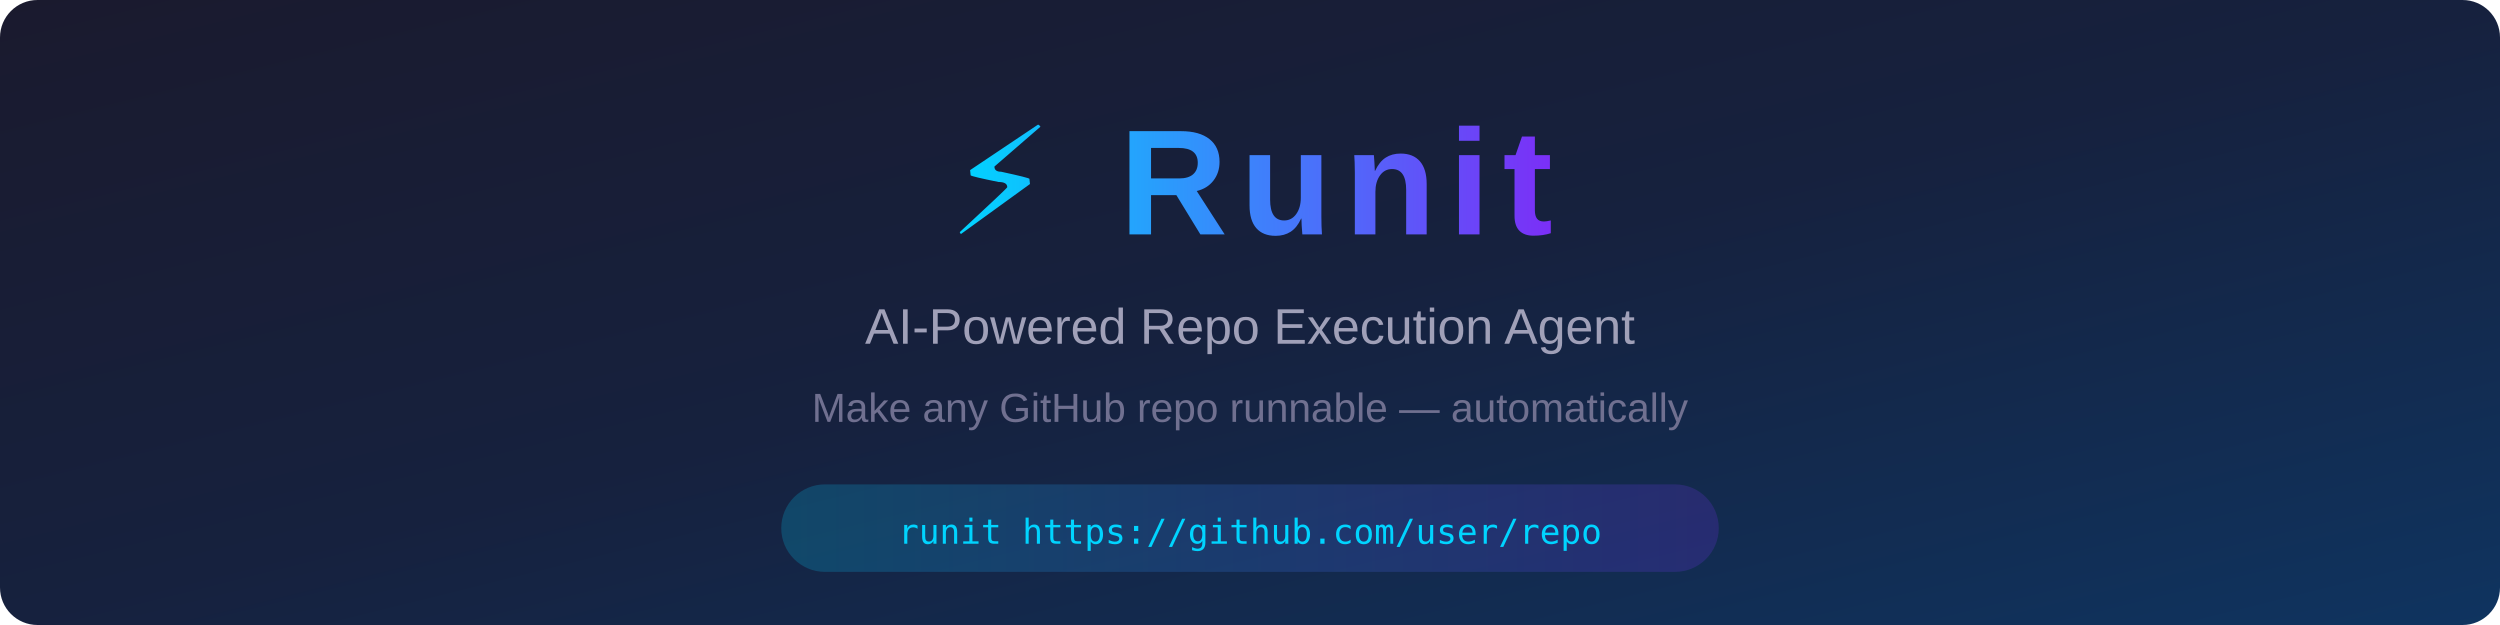
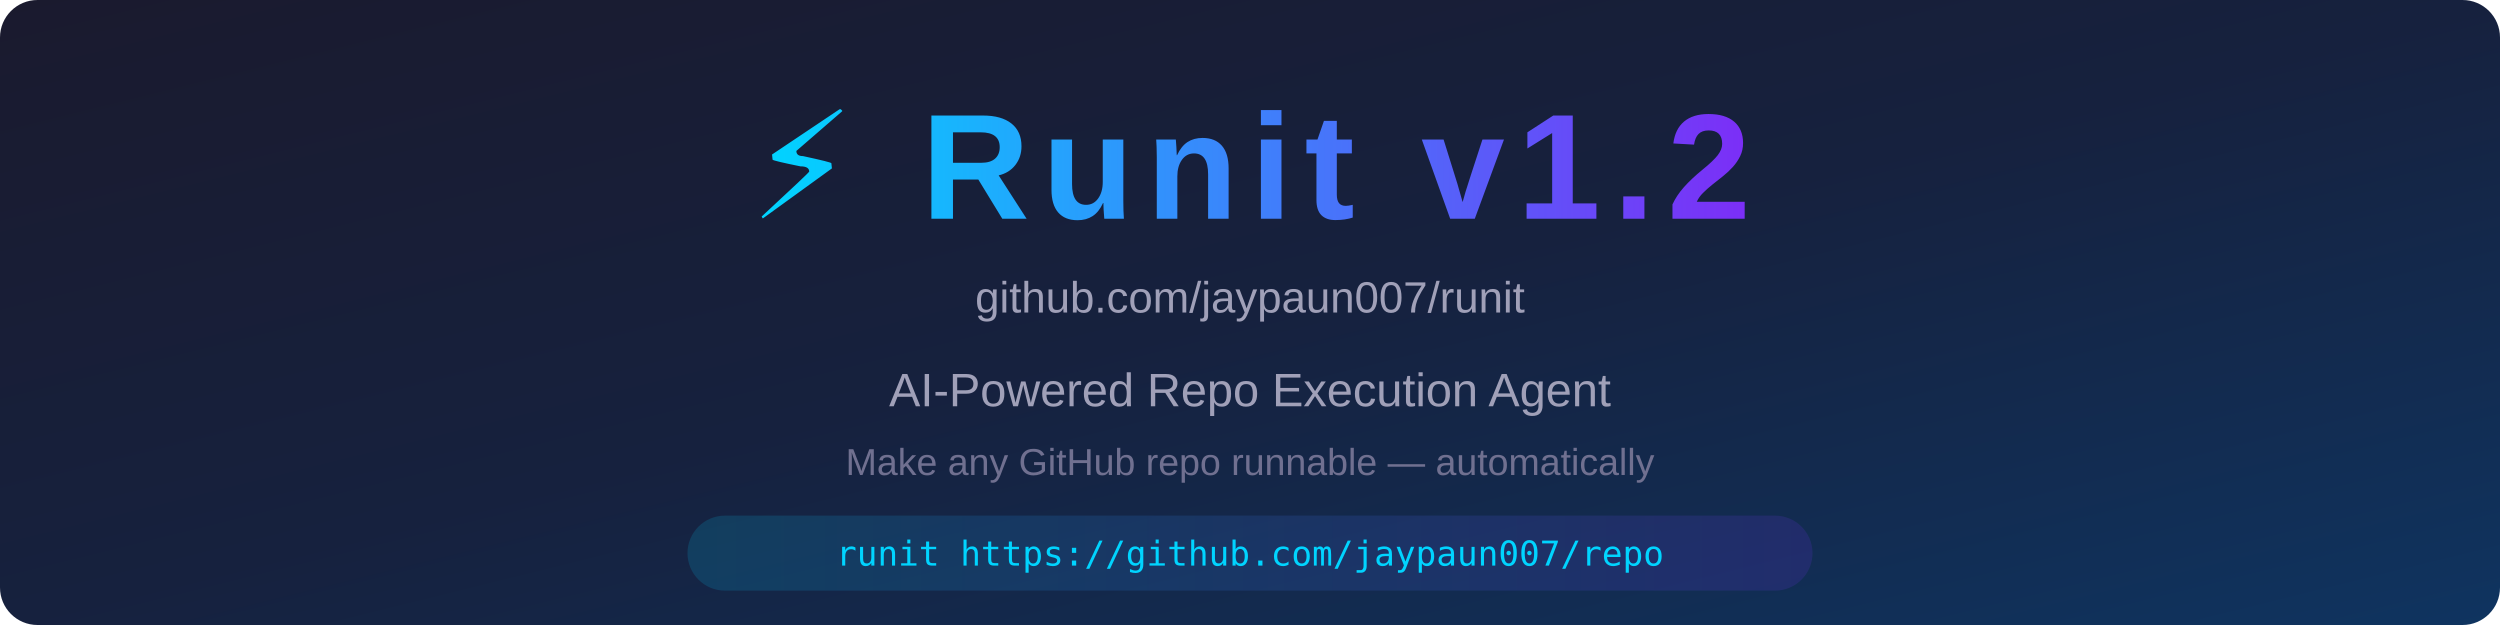
<svg xmlns="http://www.w3.org/2000/svg" width="800" height="200" viewBox="0 0 800 200">
  <defs>
    <linearGradient id="bg" x1="0%" y1="0%" x2="100%" y2="100%">
      <stop offset="0%" style="stop-color:#1a1a2e" />
      <stop offset="50%" style="stop-color:#16213e" />
      <stop offset="100%" style="stop-color:#0f3460" />
    </linearGradient>
    <linearGradient id="accent" x1="0%" y1="0%" x2="100%" y2="0%">
      <stop offset="0%" style="stop-color:#00d4ff" />
      <stop offset="100%" style="stop-color:#7b2ff7" />
    </linearGradient>
  </defs>
  <rect width="800" height="200" fill="url(#bg)" rx="12" />
-   <text x="400" y="75" font-family="Arial, sans-serif" font-size="48" font-weight="bold" fill="url(#accent)" text-anchor="middle" letter-spacing="4">⚡ Runit</text>
-   <text x="400" y="110" font-family="Arial, sans-serif" font-size="16" fill="#a0a0b8" text-anchor="middle">AI-Powered Repo Execution Agent</text>
-   <text x="400" y="135" font-family="Arial, sans-serif" font-size="13" fill="#707090" text-anchor="middle">Make any GitHub repo runnable — automatically</text>
-   <rect x="250" y="155" width="300" height="28" rx="14" fill="url(#accent)" opacity="0.2" />
-   <text x="400" y="174" font-family="monospace" font-size="11" fill="#00d4ff" text-anchor="middle">runit https://github.com/user/repo</text>
+   <text x="400" y="70" font-family="Arial, sans-serif" font-size="48" font-weight="bold" fill="url(#accent)" text-anchor="middle" letter-spacing="4">⚡ Runit v1.2</text>
+   <text x="400" y="100" font-family="Arial, sans-serif" font-size="14" fill="#a0a0b8" text-anchor="middle">github.com/jaypaun007/runit</text>
+   <text x="400" y="130" font-family="Arial, sans-serif" font-size="15" fill="#a0a0b8" text-anchor="middle">AI-Powered Repo Execution Agent</text>
+   <text x="400" y="152" font-family="Arial, sans-serif" font-size="12" fill="#707090" text-anchor="middle">Make any GitHub repo runnable — automatically</text>
+   <rect x="220" y="165" width="360" height="24" rx="12" fill="url(#accent)" opacity="0.15" />
+   <text x="400" y="181" font-family="monospace" font-size="11" fill="#00d4ff" text-anchor="middle">runit https://github.com/jaypaun007/repo</text>
</svg>
